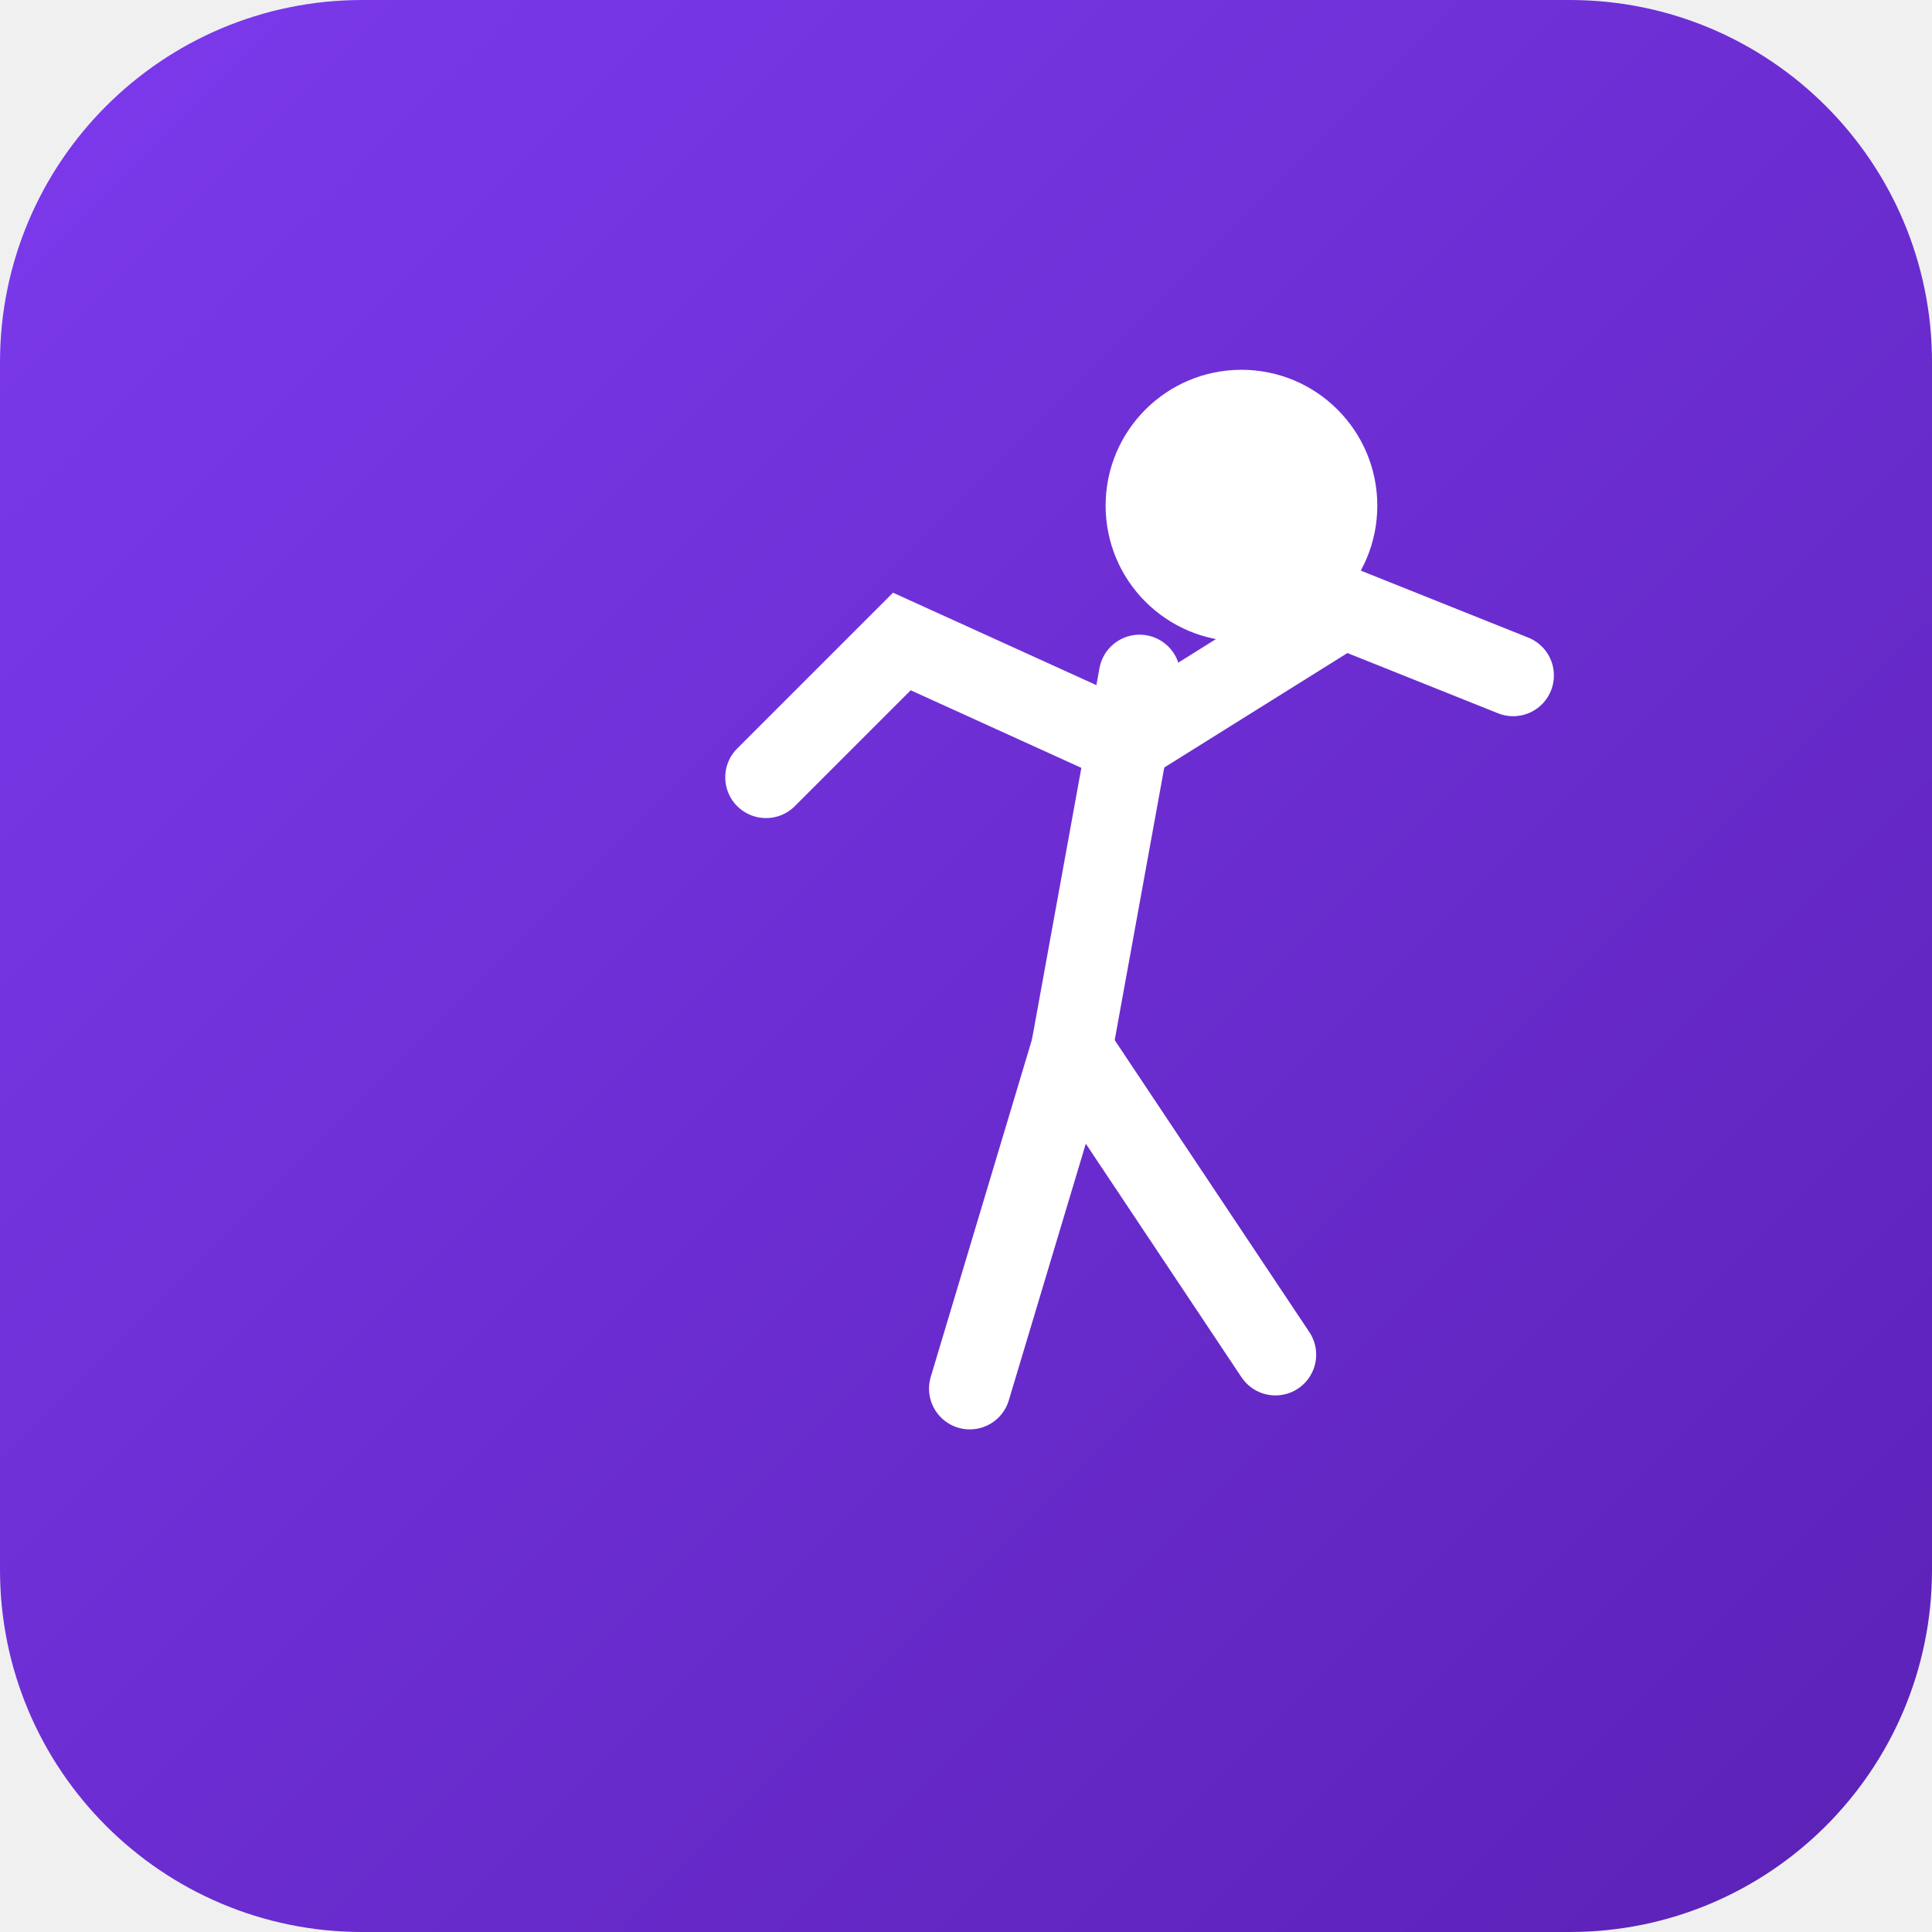
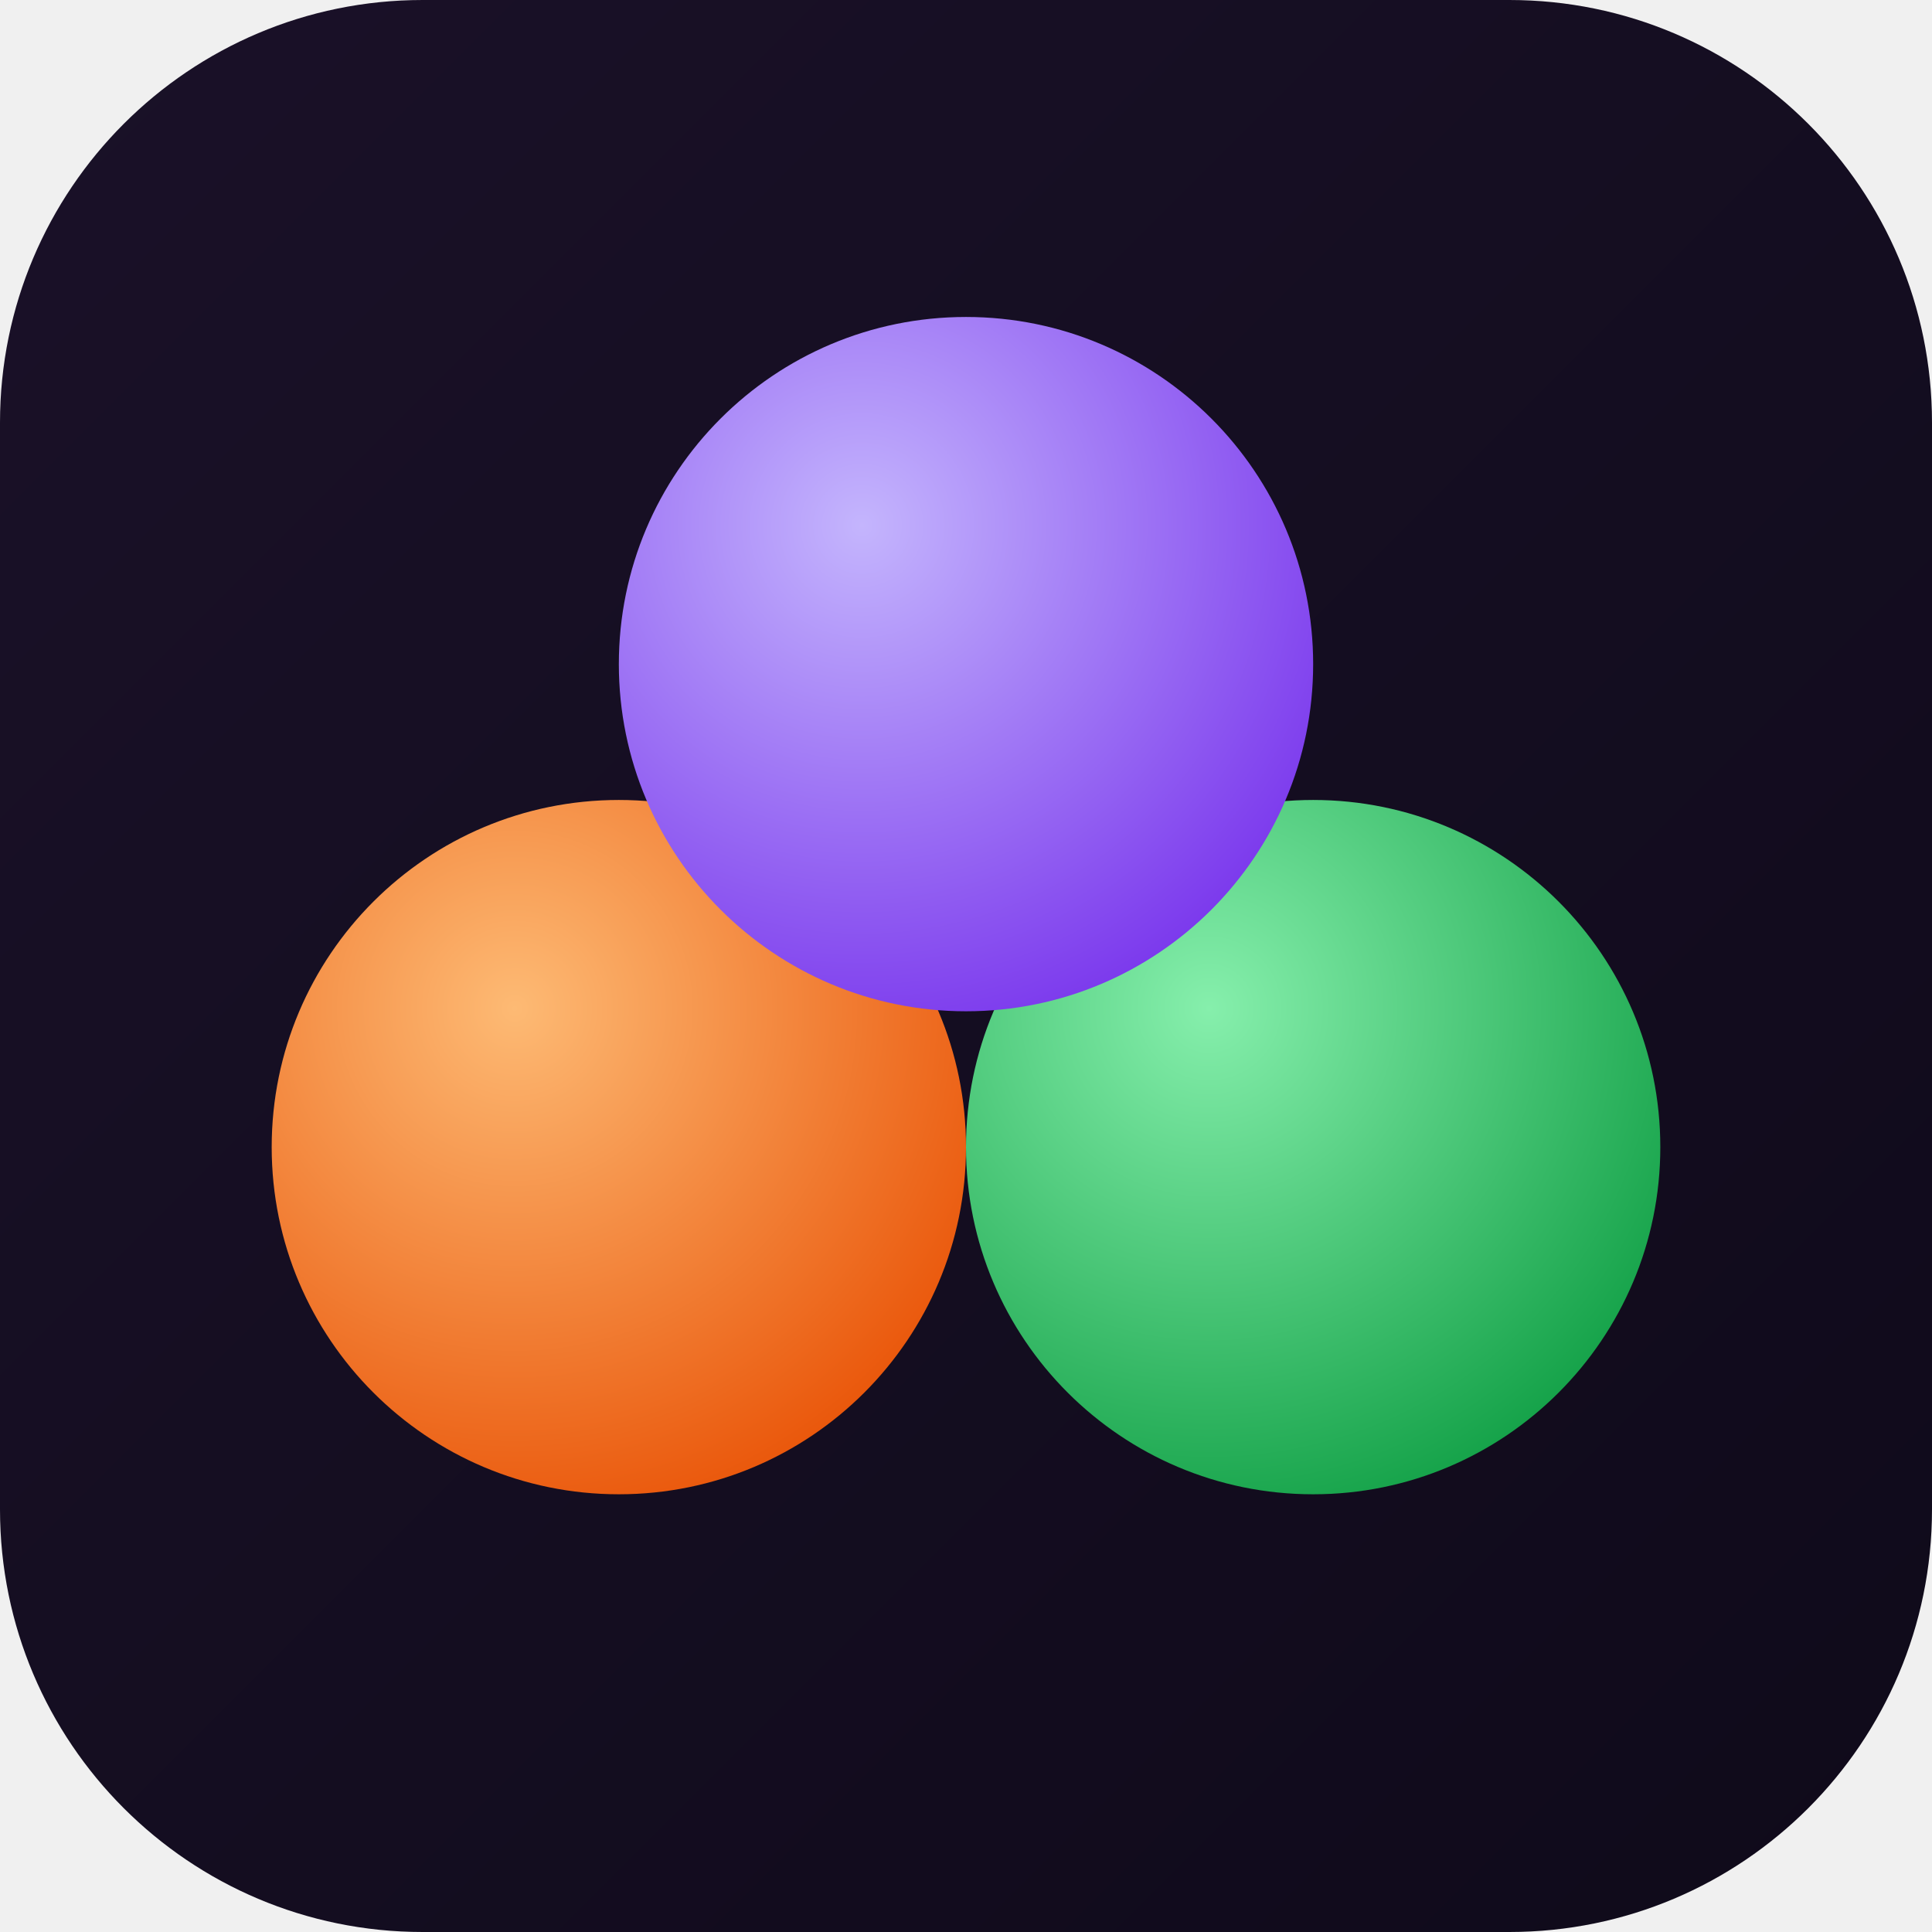
<svg xmlns="http://www.w3.org/2000/svg" viewBox="0 0 512 512">
  <defs>
    <linearGradient id="bg" x1="0%" y1="0%" x2="100%" y2="100%">
-       <stop offset="0%" style="stop-color:#7C3AED" />
-       <stop offset="100%" style="stop-color:#5B21B6" />
+       <stop offset="0%" style="stop-color:#1A1128" />
+       <stop offset="100%" style="stop-color:#0F0A1A" />
    </linearGradient>
+     <radialGradient id="orange" cx="35%" cy="30%" r="75%">
+       <stop offset="0%" style="stop-color:#FDBA74" />
+       <stop offset="100%" style="stop-color:#EA580C" />
+     </radialGradient>
+     <radialGradient id="green" cx="35%" cy="30%" r="75%">
+       <stop offset="0%" style="stop-color:#86EFAC" />
+       <stop offset="100%" style="stop-color:#16A34A" />
+     </radialGradient>
+     <radialGradient id="purple" cx="35%" cy="30%" r="75%">
+       <stop offset="0%" style="stop-color:#C4B5FD" />
+       <stop offset="100%" style="stop-color:#7C3AED" />
+     </radialGradient>
  </defs>
-   <rect width="512" height="512" rx="96" fill="url(#bg)" />
-   <g transform="translate(140, 80) scale(1.8)" fill="white">
-     <circle cx="105" cy="30" r="20" />
-     <path d="M90 55 L80 110 L65 160" stroke="white" stroke-width="12" stroke-linecap="round" fill="none" />
-     <path d="M80 110 L110 155" stroke="white" stroke-width="12" stroke-linecap="round" fill="none" />
-     <path d="M88 65 L55 50 L35 70" stroke="white" stroke-width="12" stroke-linecap="round" fill="none" />
-     <path d="M88 65 L120 45 L145 55" stroke="white" stroke-width="12" stroke-linecap="round" fill="none" />
-   </g>
+   <rect width="512" height="512" rx="112" fill="url(#bg)" />
+   <circle cx="164" cy="304" r="92" fill="url(#orange)" />
+   <circle cx="348" cy="304" r="92" fill="url(#green)" />
+   <circle cx="256" cy="176" r="92" fill="url(#purple)" />
</svg>
